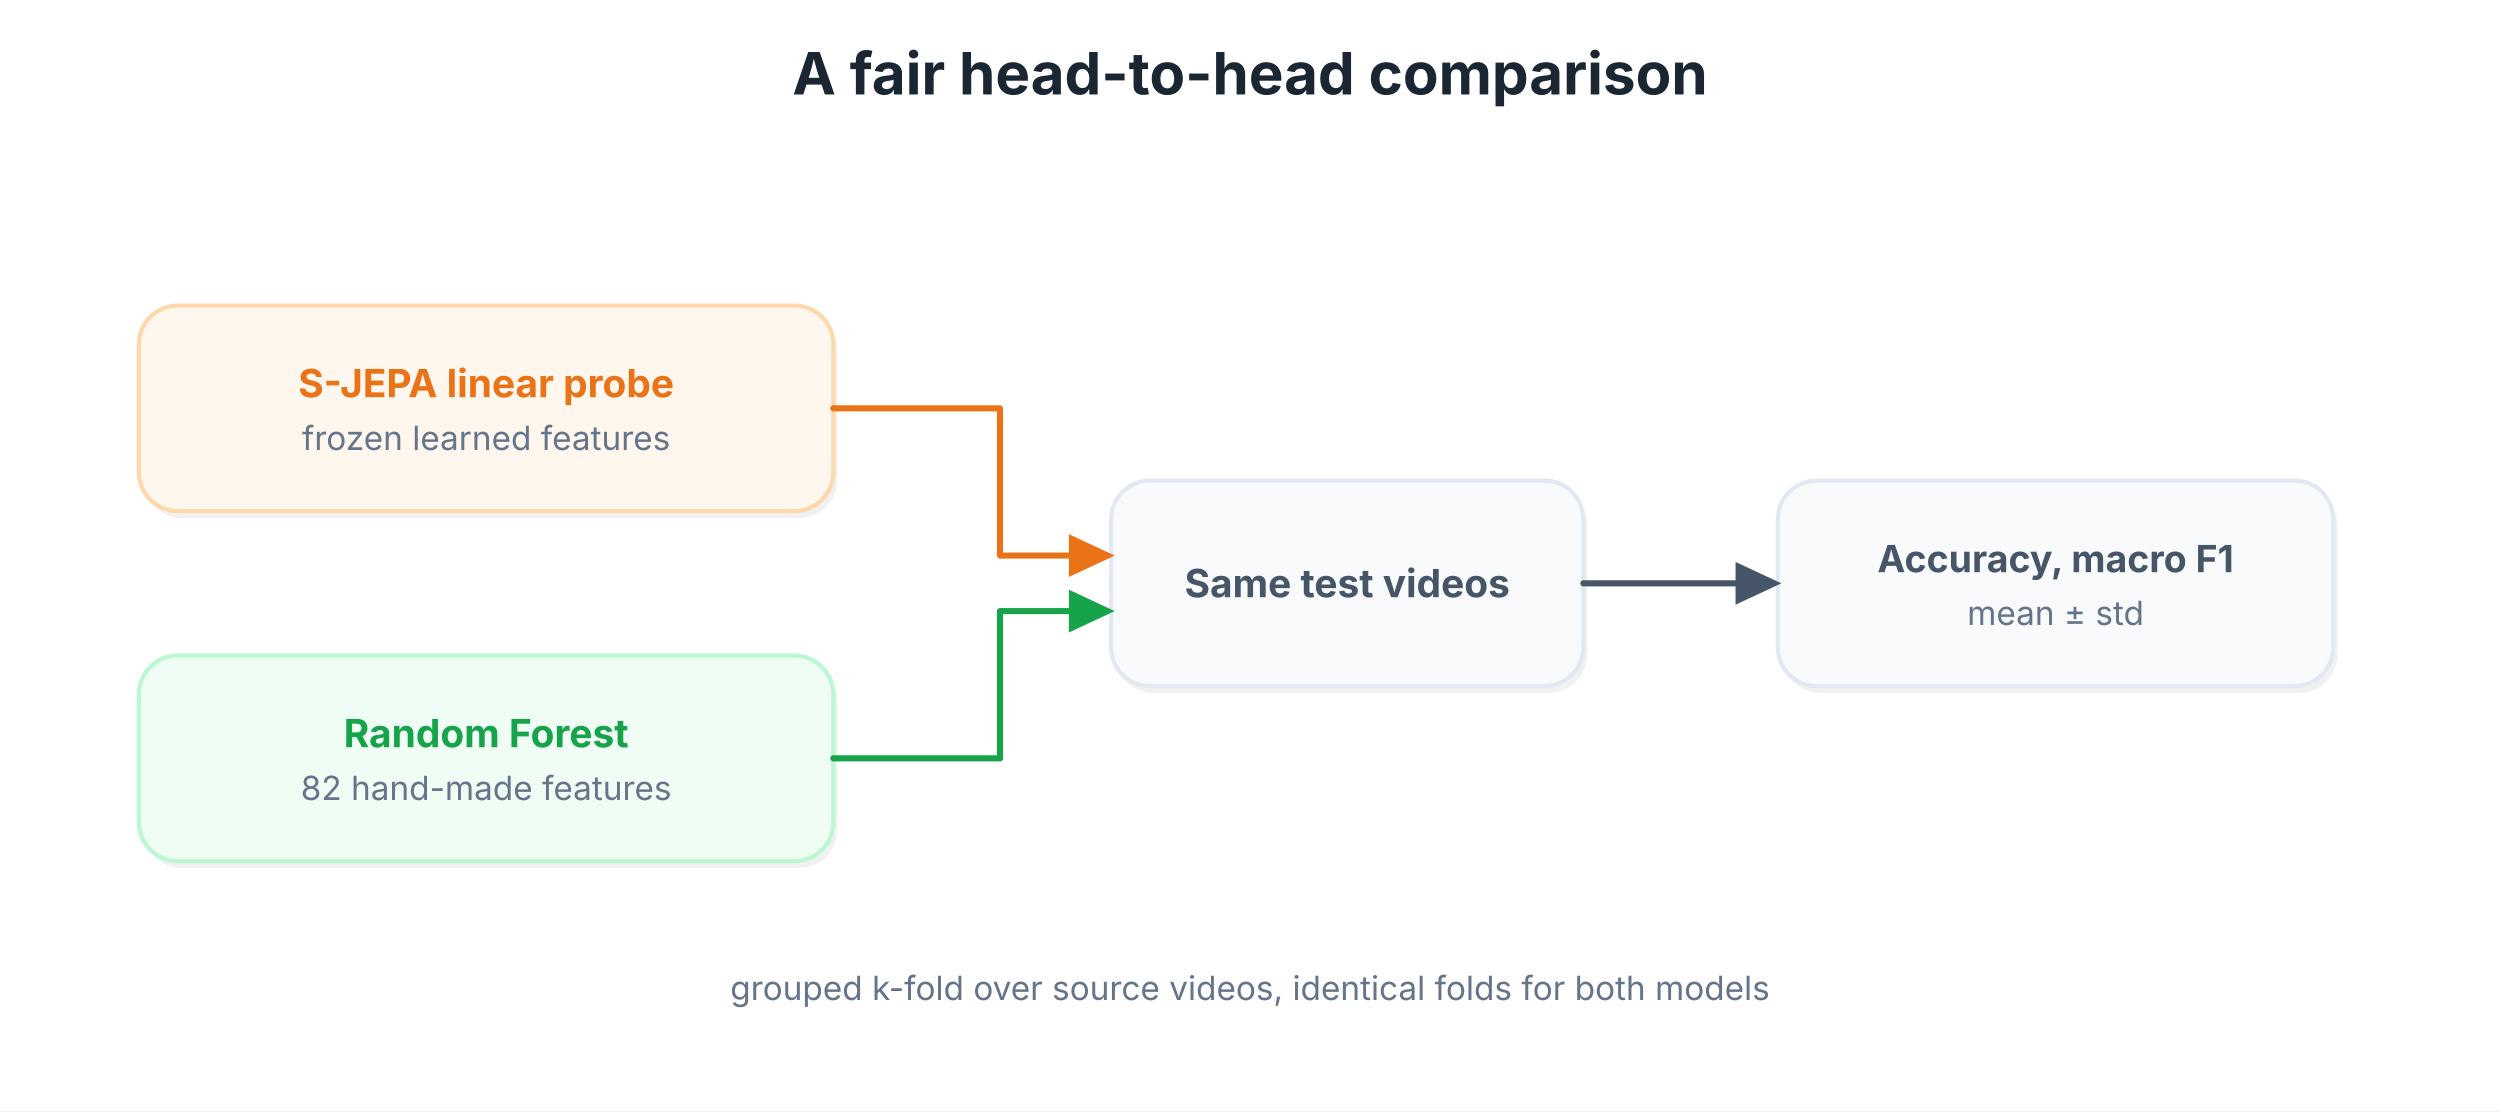
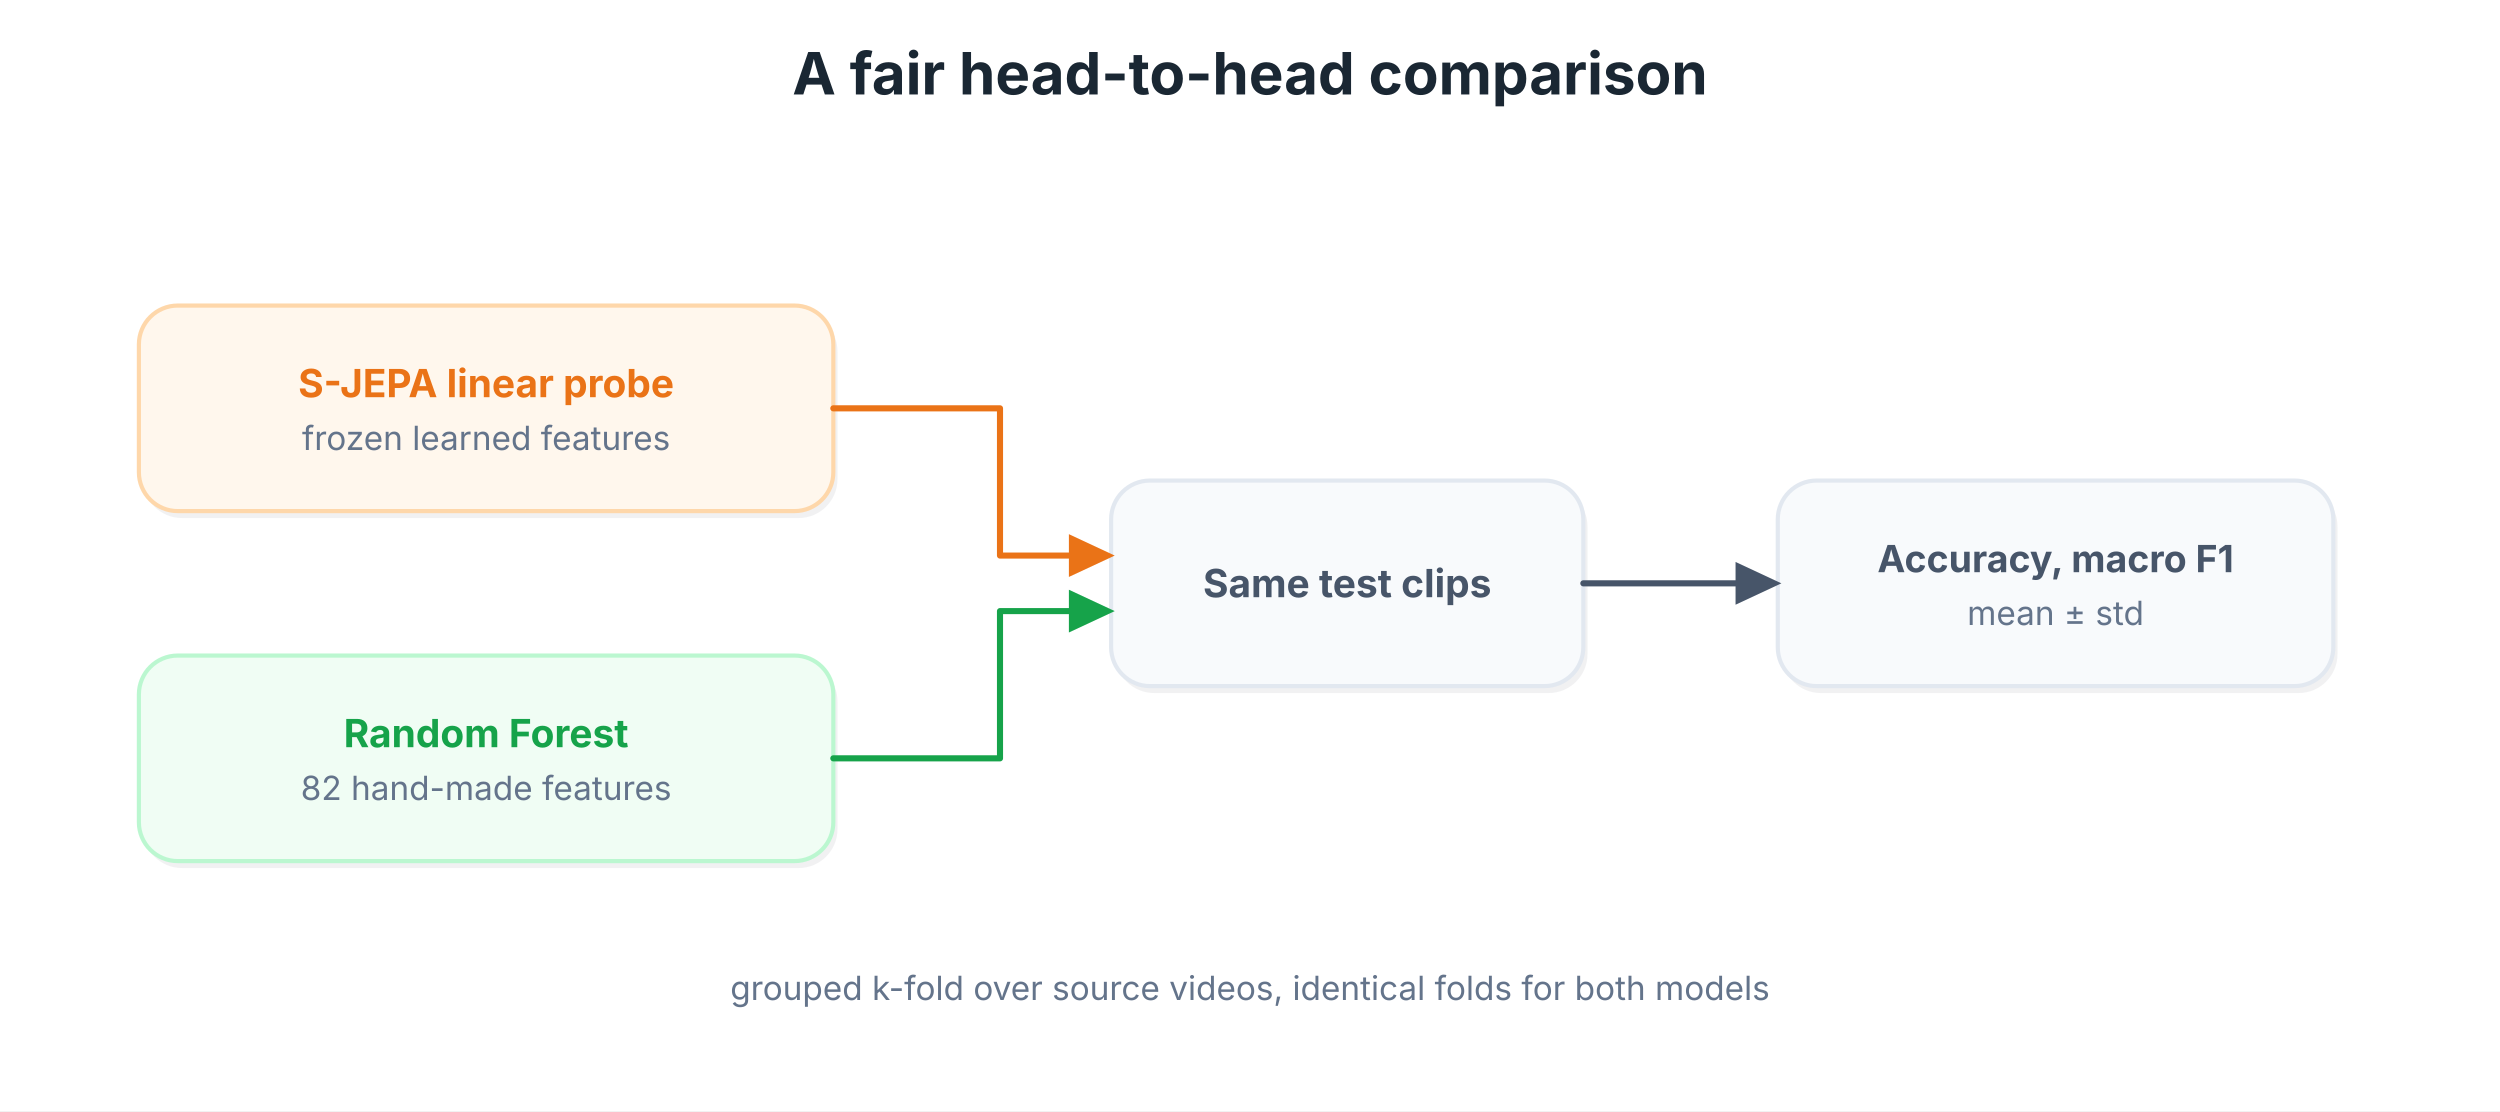
<svg xmlns="http://www.w3.org/2000/svg" width="900" height="400" viewBox="0 0 900 400">
  <rect width="900" height="400" fill="#ffffff" />
  <defs>
    <marker id="arrow" markerWidth="9" markerHeight="9" refX="6.5" refY="4" orient="auto">
      <path d="M0.5,0.5 L8,4 L0.5,7.5 z" fill="#94a3b8" />
    </marker>
    <marker id="arrowBlue" markerWidth="9" markerHeight="9" refX="6.5" refY="4" orient="auto">
      <path d="M0.5,0.5 L8,4 L0.5,7.5 z" fill="#2563eb" />
    </marker>
    <marker id="arrowOrange" markerWidth="9" markerHeight="9" refX="6.5" refY="4" orient="auto">
      <path d="M0.5,0.5 L8,4 L0.5,7.5 z" fill="#ea7317" />
    </marker>
    <marker id="arrowGreen" markerWidth="9" markerHeight="9" refX="6.5" refY="4" orient="auto">
      <path d="M0.5,0.5 L8,4 L0.5,7.5 z" fill="#16a34a" />
    </marker>
    <marker id="arrowSlate" markerWidth="9" markerHeight="9" refX="6.5" refY="4" orient="auto">
      <path d="M0.5,0.5 L8,4 L0.5,7.5 z" fill="#475569" />
    </marker>
    <marker id="arrowMute" markerWidth="9" markerHeight="9" refX="6.5" refY="4" orient="auto">
      <path d="M0.5,0.5 L8,4 L0.5,7.5 z" fill="#64748b" />
    </marker>
    <marker id="arrowPurple" markerWidth="9" markerHeight="9" refX="6.5" refY="4" orient="auto">
      <path d="M0.5,0.5 L8,4 L0.5,7.5 z" fill="#7c3aed" />
    </marker>
  </defs>
  <text x="450.0" y="34" font-family="Inter, -apple-system, BlinkMacSystemFont, 'Segoe UI', Helvetica, Arial, sans-serif" font-size="21" fill="#1a2733" font-weight="700" text-anchor="middle">A fair head-to-head comparison</text>
  <rect x="51.5" y="112.5" width="250" height="74" rx="14" fill="#0f172a" opacity="0.06" />
  <rect x="50" y="110" width="250" height="74" rx="14" fill="#fff7ed" stroke="#fed7aa" stroke-width="1.5" />
  <text x="175.0" y="143.0" font-family="Inter, -apple-system, BlinkMacSystemFont, 'Segoe UI', Helvetica, Arial, sans-serif" font-size="14" fill="#ea7317" font-weight="700" text-anchor="middle">S-JEPA linear probe</text>
  <text x="175.0" y="162.0" font-family="Inter, -apple-system, BlinkMacSystemFont, 'Segoe UI', Helvetica, Arial, sans-serif" font-size="12" fill="#64748b" font-weight="400" text-anchor="middle">frozen learned features</text>
  <rect x="51.5" y="238.5" width="250" height="74" rx="14" fill="#0f172a" opacity="0.06" />
  <rect x="50" y="236" width="250" height="74" rx="14" fill="#f0fdf4" stroke="#bbf7d0" stroke-width="1.5" />
  <text x="175.0" y="269.0" font-family="Inter, -apple-system, BlinkMacSystemFont, 'Segoe UI', Helvetica, Arial, sans-serif" font-size="14" fill="#16a34a" font-weight="700" text-anchor="middle">Random Forest</text>
  <text x="175.0" y="288.0" font-family="Inter, -apple-system, BlinkMacSystemFont, 'Segoe UI', Helvetica, Arial, sans-serif" font-size="12" fill="#64748b" font-weight="400" text-anchor="middle">82 hand-made features</text>
  <rect x="401.5" y="175.5" width="170" height="74" rx="14" fill="#0f172a" opacity="0.06" />
  <rect x="400" y="173" width="170" height="74" rx="14" fill="#f8fafc" stroke="#e2e8f0" stroke-width="1.5" />
-   <text x="485.0" y="215.0" font-family="Inter, -apple-system, BlinkMacSystemFont, 'Segoe UI', Helvetica, Arial, sans-serif" font-size="14" fill="#475569" font-weight="700" text-anchor="middle">Same test videos</text>
+   <text x="485.0" y="215.0" font-family="Inter, -apple-system, BlinkMacSystemFont, 'Segoe UI', Helvetica, Arial, sans-serif" font-size="14" fill="#475569" font-weight="700" text-anchor="middle">Same test clips</text>
  <rect x="641.5" y="175.5" width="200" height="74" rx="14" fill="#0f172a" opacity="0.06" />
  <rect x="640" y="173" width="200" height="74" rx="14" fill="#f8fafc" stroke="#e2e8f0" stroke-width="1.5" />
  <text x="740.0" y="206.0" font-family="Inter, -apple-system, BlinkMacSystemFont, 'Segoe UI', Helvetica, Arial, sans-serif" font-size="13.5" fill="#475569" font-weight="700" text-anchor="middle">Accuracy, macro F1</text>
  <text x="740.0" y="225.0" font-family="Inter, -apple-system, BlinkMacSystemFont, 'Segoe UI', Helvetica, Arial, sans-serif" font-size="12" fill="#64748b" font-weight="400" text-anchor="middle">mean ± std</text>
  <path d="M 300 147 H 360 V 200 H 398" fill="none" stroke="#ea7317" stroke-width="2.2" stroke-linecap="round" stroke-linejoin="round" marker-end="url(#arrowOrange)" />
  <path d="M 300 273 H 360 V 220 H 398" fill="none" stroke="#16a34a" stroke-width="2.2" stroke-linecap="round" stroke-linejoin="round" marker-end="url(#arrowGreen)" />
  <path d="M 570 210 H 638" fill="none" stroke="#475569" stroke-width="2.2" stroke-linecap="round" stroke-linejoin="round" marker-end="url(#arrowSlate)" />
  <text x="450.0" y="360" font-family="Inter, -apple-system, BlinkMacSystemFont, 'Segoe UI', Helvetica, Arial, sans-serif" font-size="12" fill="#64748b" font-weight="400" text-anchor="middle">grouped k-fold over source videos, identical folds for both models</text>
</svg>
